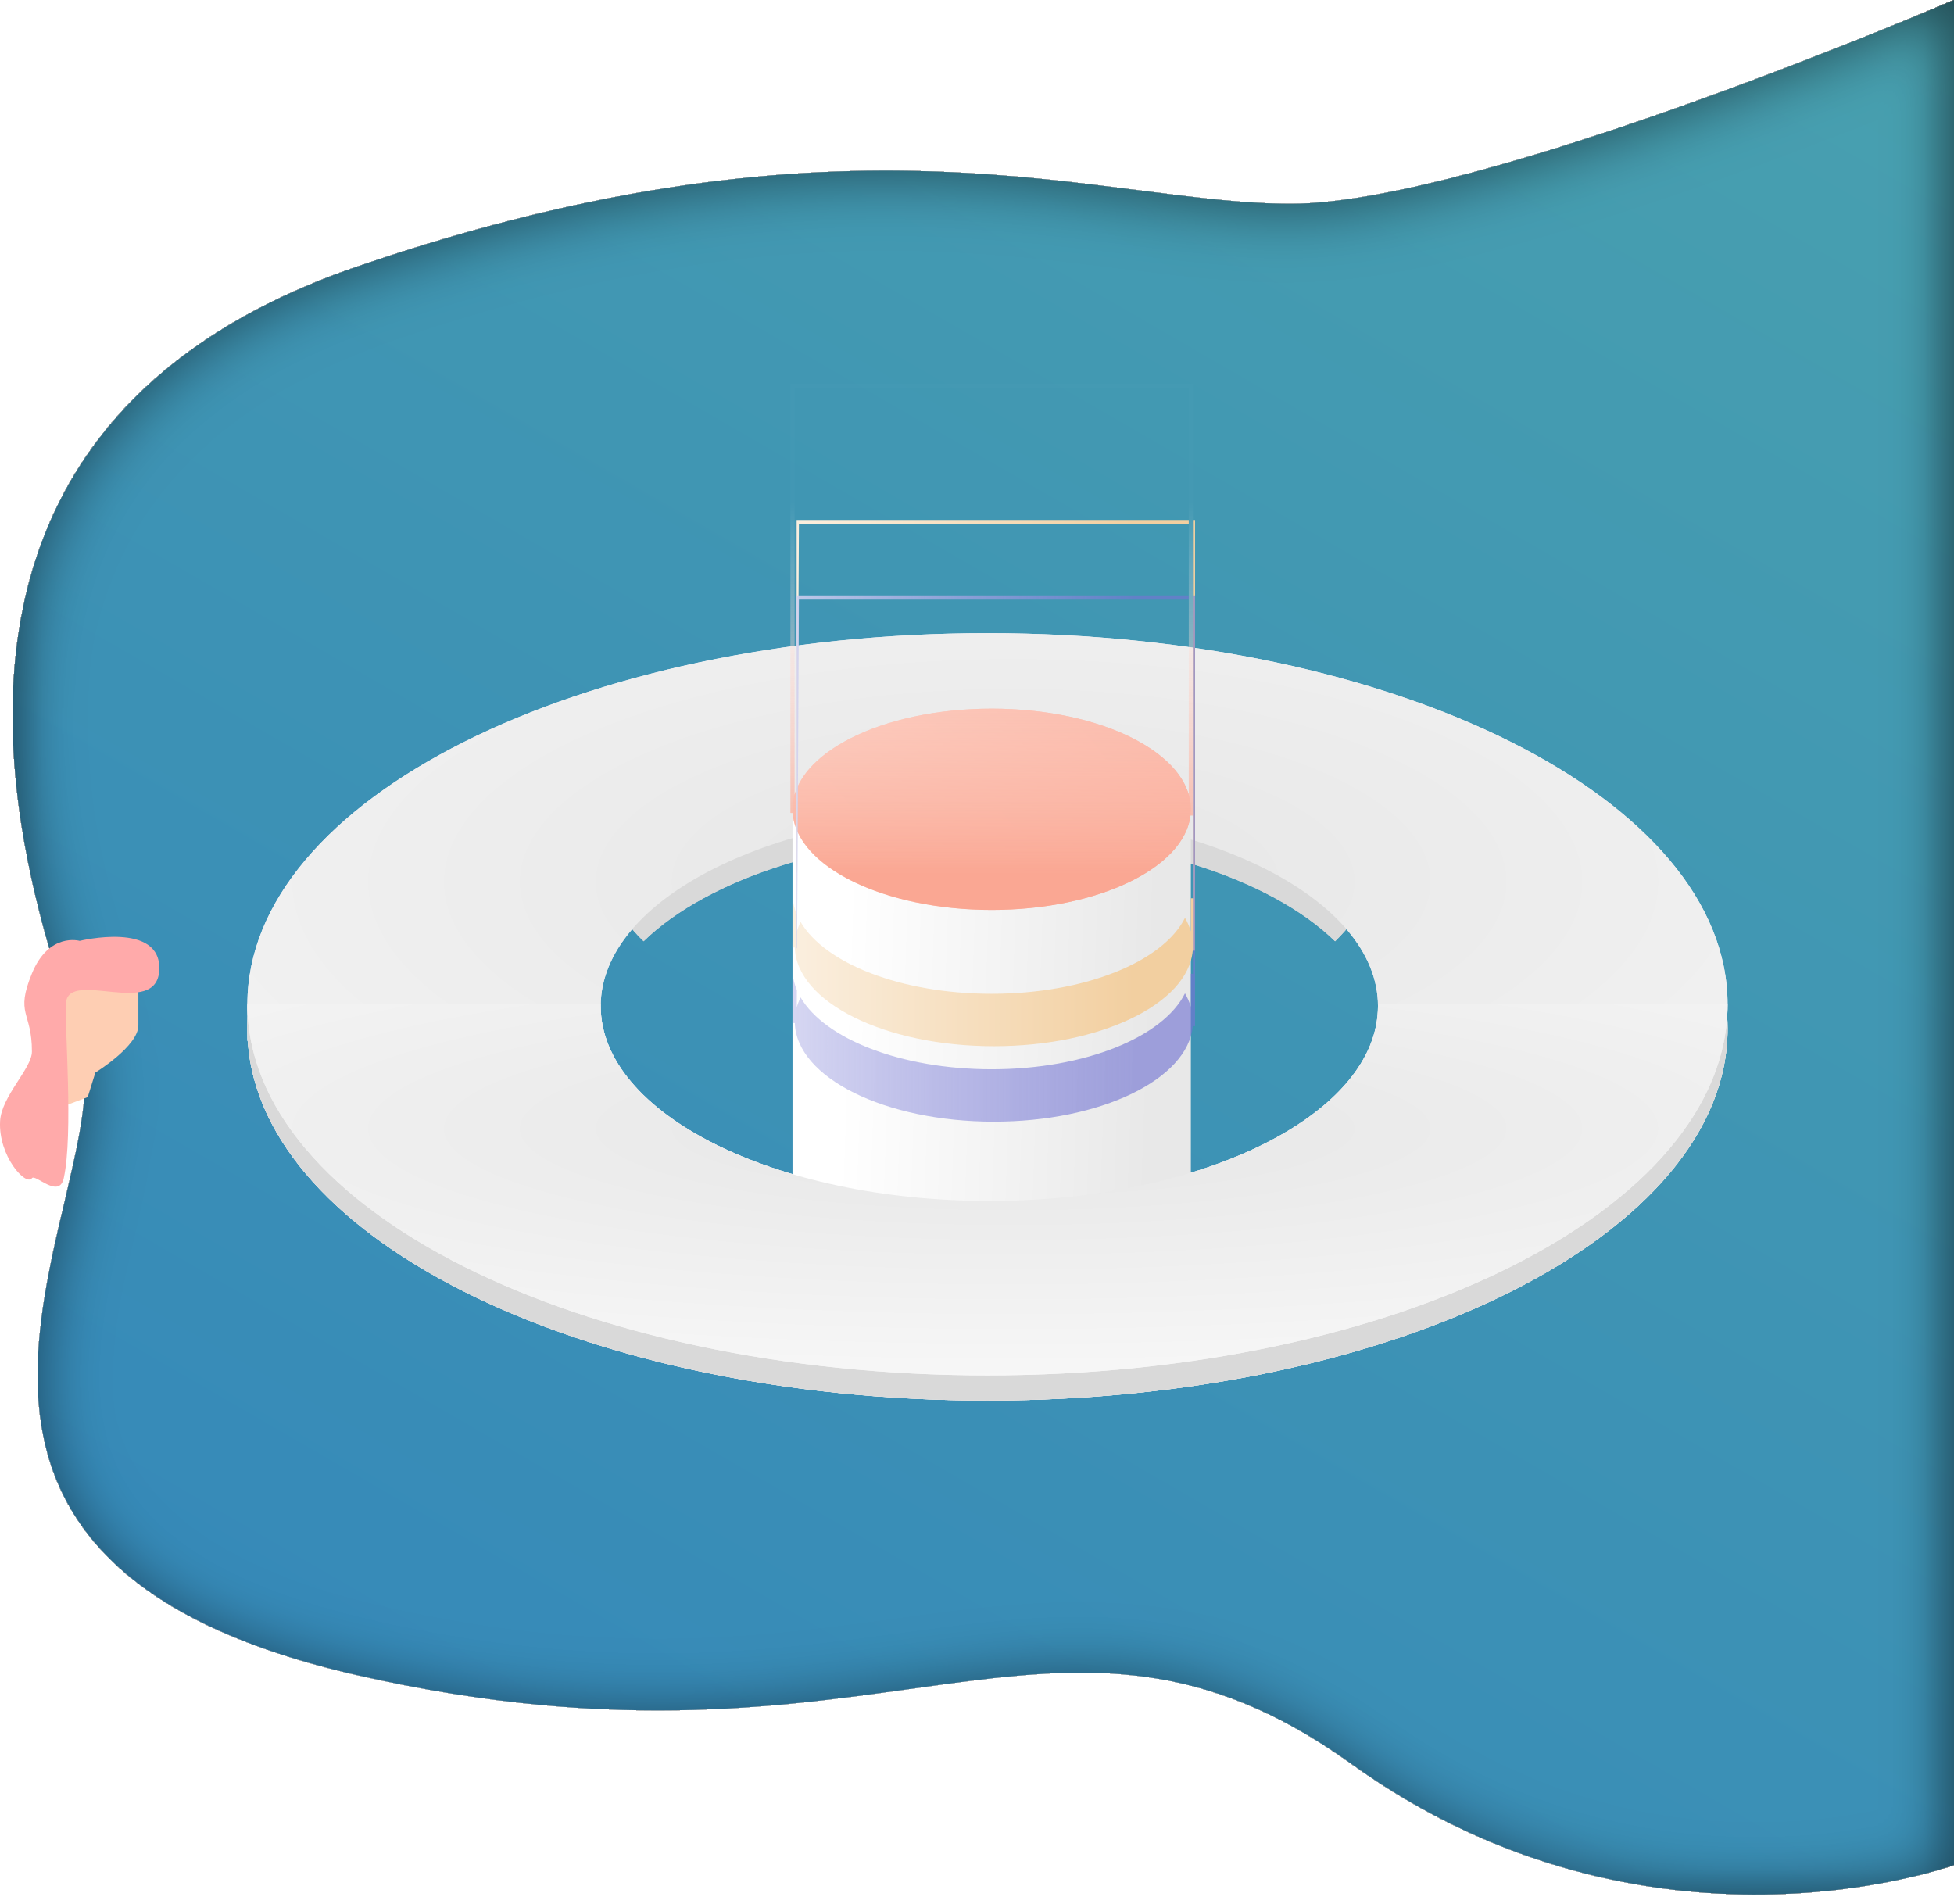
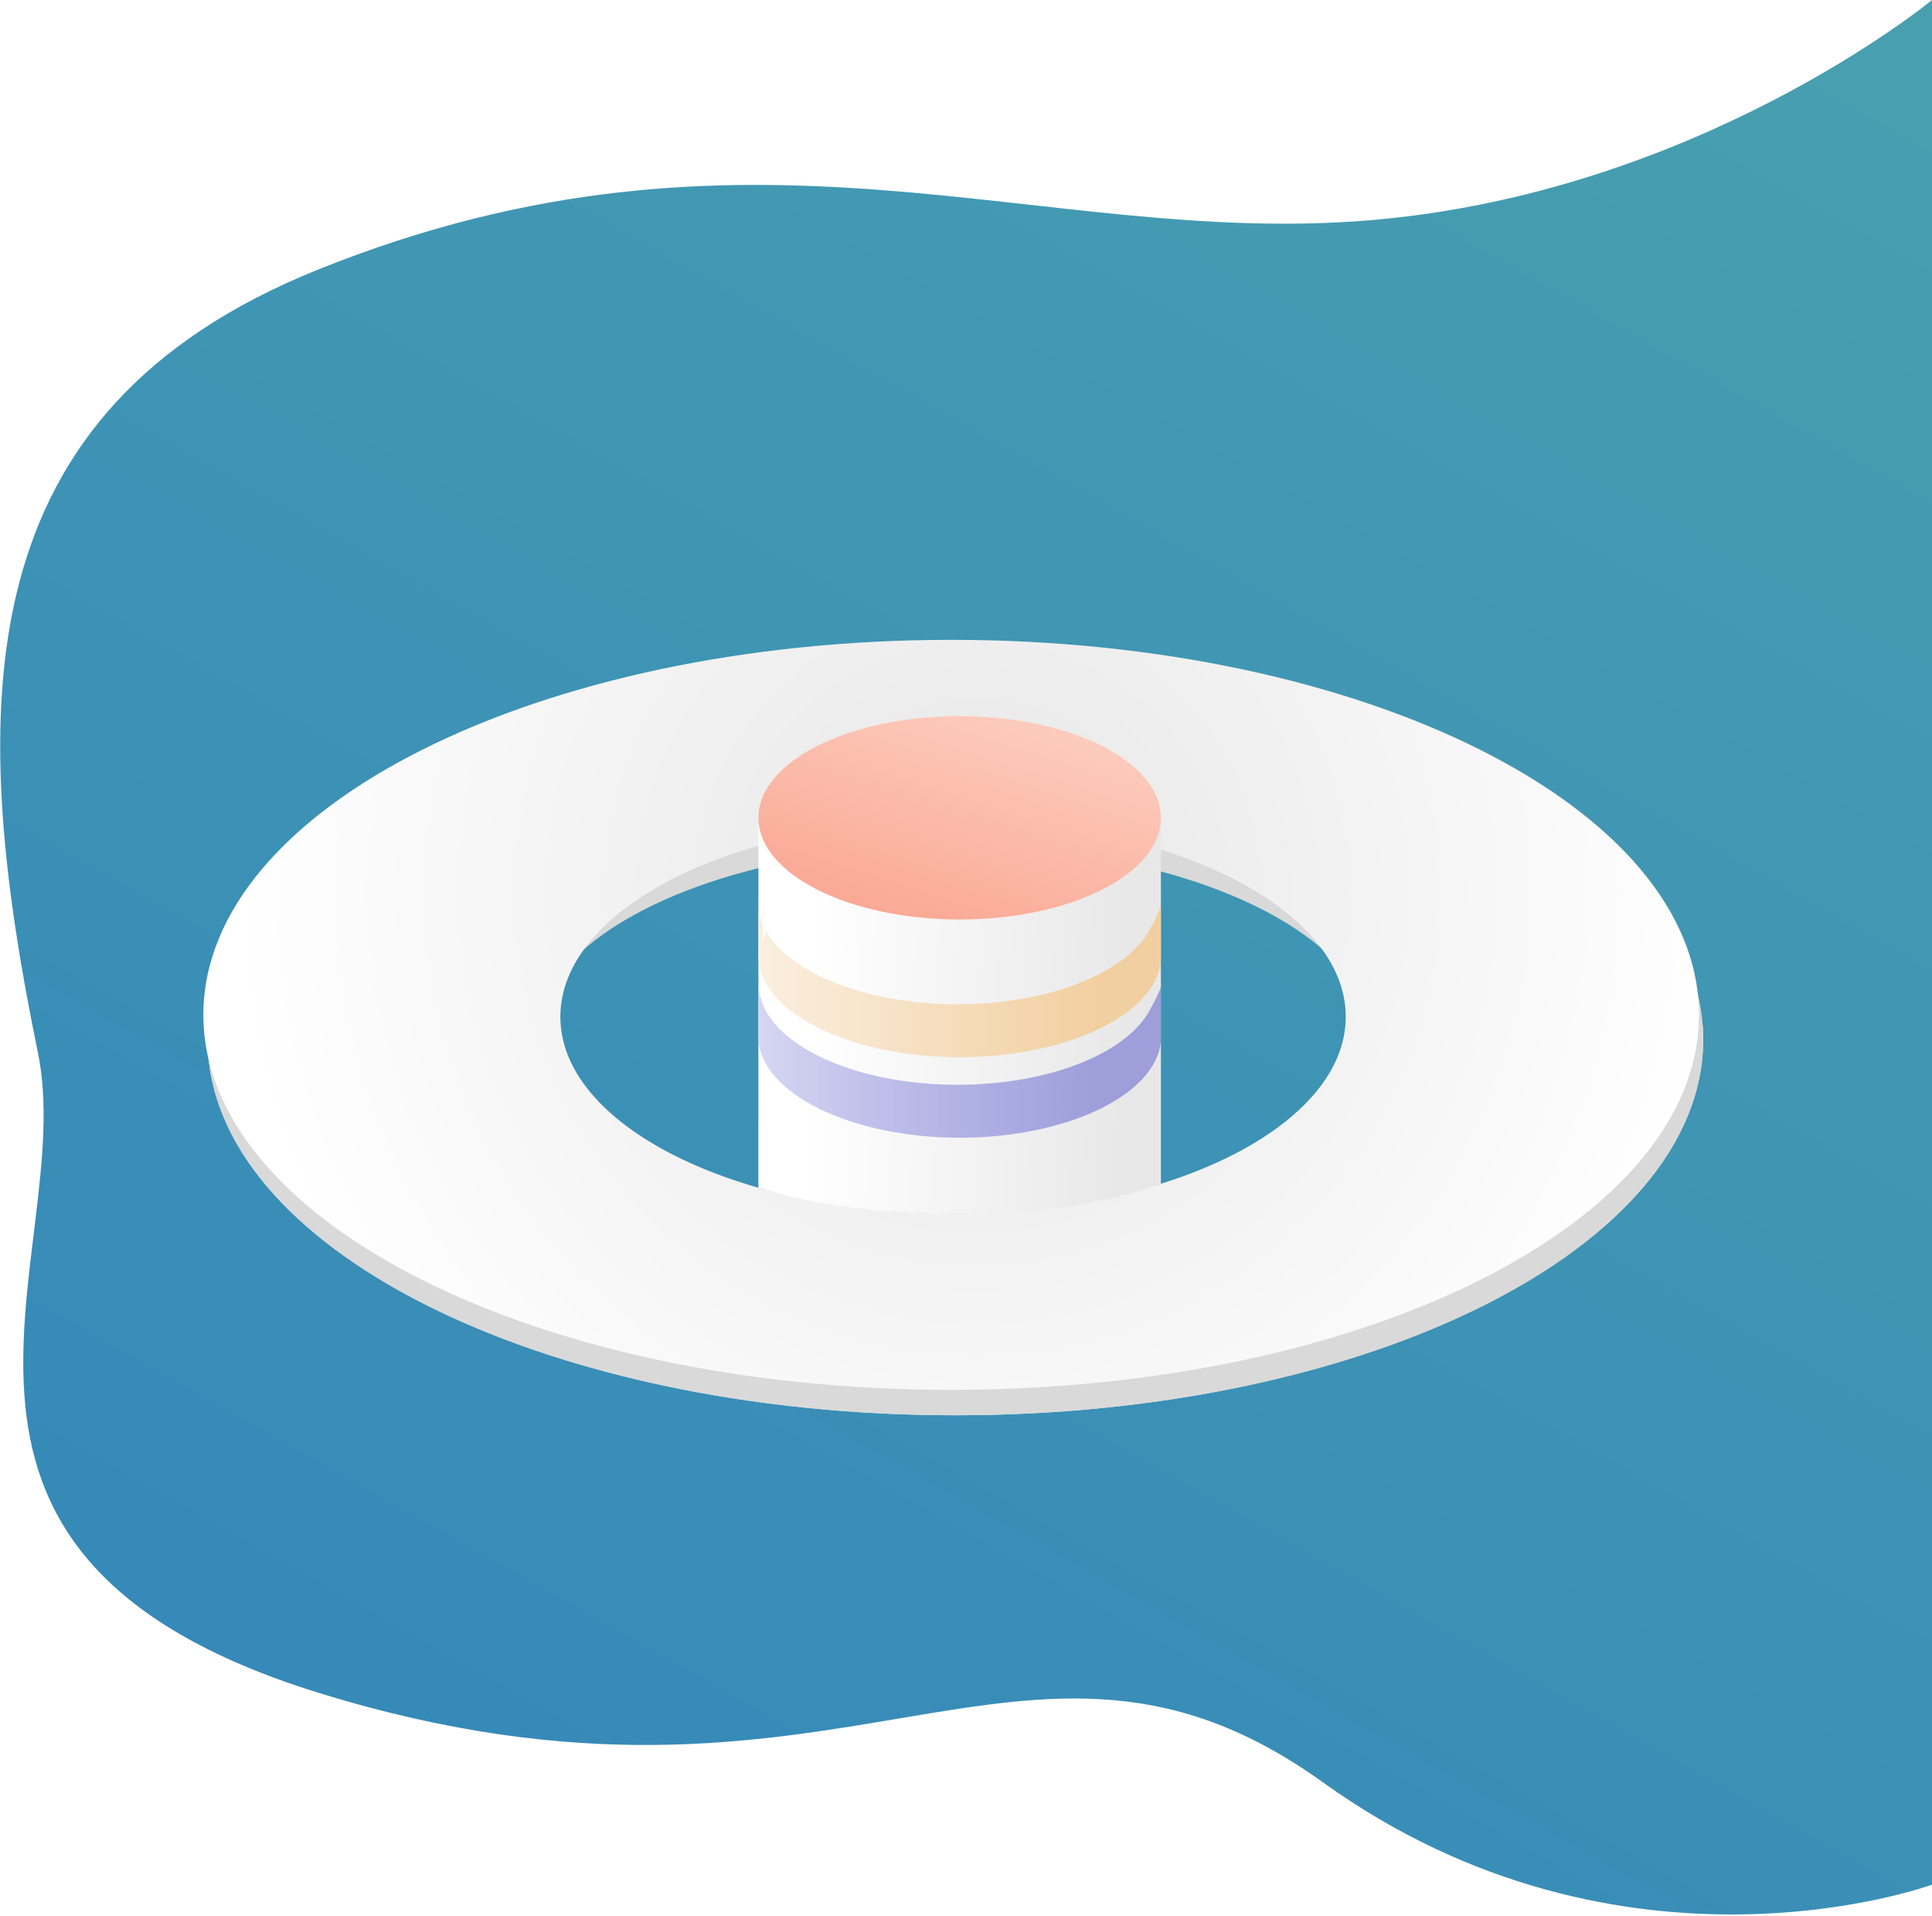
- <svg xmlns="http://www.w3.org/2000/svg" width="466" height="454" viewBox="0 0 466 454" fill="none">
-   <g filter="url(#filter0_i)">
-     <path fill-rule="evenodd" clip-rule="evenodd" d="M466 0C466 0 353.13 48.607 307.869 48.607C262.608 48.607 202.968 23.18 85.154 63.587C-32.659 103.993 7.354 214.604 18.954 248.445C30.554 282.286 -41.267 370.684 85.154 399.485C211.576 428.287 251.331 369.681 322.23 420.617C393.128 471.553 466 444.771 466 444.771V0Z" fill="url(#paint0_linear)" />
+ <svg xmlns="http://www.w3.org/2000/svg" width="456px" height="452px" viewBox="0 0 456 452" version="1.1">
+   <defs>
+     <linearGradient x1="22.374%" y1="-43.812%" x2="-44.349%" y2="74.48%" id="linearGradient-1">
+       <stop stop-color="#48A0AF" offset="0%" />
+       <stop stop-color="#3386BA" offset="100%" />
+     </linearGradient>
+     <radialGradient cx="51.762%" cy="33.503%" fx="51.762%" fy="33.503%" r="100%" gradientTransform="translate(0.51762,0.335028),scale(0.501416,1),rotate(90),translate(-0.51762,-0.335028)" id="radialGradient-2">
+       <stop stop-color="#E6E6E6" offset="0%" />
+       <stop stop-color="#FFFFFF" offset="100%" />
+     </radialGradient>
+     <linearGradient x1="91.414%" y1="29.796%" x2="13.352%" y2="27.285%" id="linearGradient-3">
+       <stop stop-color="#E8E8E8" offset="0%" />
+       <stop stop-color="#FFFFFF" offset="100%" />
+     </linearGradient>
+     <linearGradient x1="23.995%" y1="117.719%" x2="91.566%" y2="10.717%" id="linearGradient-4">
+       <stop stop-color="#FDD3C5" offset="0%" />
+       <stop stop-color="#FAA793" offset="100%" />
+     </linearGradient>
+     <linearGradient x1="84.661%" y1="29.182%" x2="-43.192%" y2="29.182%" id="linearGradient-5">
+       <stop stop-color="#F2CFA0" offset="0%" />
+       <stop stop-color="#FFFFFF" offset="100%" />
+     </linearGradient>
+     <linearGradient x1="84.661%" y1="29.182%" x2="-43.192%" y2="29.182%" id="linearGradient-6">
+       <stop stop-color="#7476D2" stop-opacity="0.647" offset="0%" />
+       <stop stop-color="#FFFFFF" offset="100%" />
+     </linearGradient>
+   </defs>
+   <g id="Page-1" stroke="none" stroke-width="1" fill="none" fill-rule="evenodd">
+     <g id="a" transform="translate(-84, -50)">
+       <g id="MiddleCircles" transform="translate(84, 50)">
+         <path d="M456,0 C456,0 400.759,45.607 323.077,52 C245.395,58.393 176.892,22.706 75.154,63.587 C-8,97 -8,166 8.954,248.445 C18.676,295.722 -31.348,366.5 75.154,399.485 C198.959,437.829 241.331,369.681 312.23,420.617 C383.128,471.553 456,444.771 456,444.771 L456,0 Z" id="Path" fill="url(#linearGradient-1)" />
+         <path d="M49,245.339 L49,239 C49,239 49.264,243.072 49.743,246.437 C50.008,247.887 50.342,249.327 50.743,250.756 C51.386,252.59 52.462,255.345 53.347,257.425 C54.029,259.028 55.211,261.478 55.859,262.804 C77.059,299.824 144.983,326.907 225.5,326.907 C320.614,326.907 398.156,289.114 401.861,241.792 C401.954,242.969 402,244.151 402,245.339 C402,294.305 322.978,334 225.5,334 C130.076,334 52.338,295.96 49.105,248.421 L49,248.129 L49,245.339 Z" id="Path" fill="#EFEFEF" />
+         <path d="M126,203.556 C126,177.875 170.216,157.05 224.801,157 C225.284,157 225.765,157.001 226.247,157.003 C280.348,157.317 324,178.039 324,203.556 C324,211.225 320.057,218.46 313.073,224.839 C296.641,209.83 263.369,199.566 224.999,199.566 C186.631,199.566 153.359,209.83 136.926,224.839 C129.943,218.46 126,211.225 126,203.556 Z" id="Path" fill="#D9D9D9" />
+         <path d="M200.592,290.558 C128.963,285.474 71.153,258.787 54.116,224.038 C50.773,230.856 49,237.984 49,245.321 C49,294.297 128.022,334 225.5,334 C322.978,334 402,294.297 402,245.321 C402,237.984 400.227,230.856 396.884,224.038 C379.99,258.496 323.003,285.027 252.205,290.425 C243.879,291.659 235.065,292.321 225.943,292.321 C217.154,292.321 208.65,291.706 200.592,290.558 Z" id="Path" fill="#D9D9D9" />
+         <path d="M401,239.5 C401,288.377 321.978,328 224.5,328 C127.022,328 48,288.377 48,239.5 C48,190.623 127.022,151 224.5,151 C321.978,151 401,190.623 401,239.5 Z M317.628,239.943 C317.628,265.603 276.132,286.405 224.943,286.405 C173.755,286.405 132.259,265.603 132.259,239.943 C132.259,214.282 173.755,193.48 224.943,193.48 C276.132,193.48 317.628,214.282 317.628,239.943 Z" id="Shape" fill="url(#radialGradient-2)" />
+         <path d="M179,280.3 L179,194 L274,194 L274,279.4 C260.667,284.133 244.833,286.5 226.5,286.5 C208.167,286.5 192.333,284.433 179,280.3 Z" id="Path" fill="url(#linearGradient-3)" />
+         <path d="M226.5,217 C252.734,217 274,206.255 274,193 C274,179.745 252.734,169 226.5,169 C200.266,169 179,179.745 179,193 C179,206.255 200.266,217 226.5,217 Z" id="Path" fill="url(#linearGradient-4)" transform="translate(226.5, 193) scale(-1, -1) translate(-226.5, -193) " />
+         <path d="M179.06,214.329 L179,225.468 L179,225.967 L179,225.971 C179.382,238.999 200.813,249.5 226.524,249.5 C251.737,249.5 272.858,239.4 274.003,226.723 L274.003,226.223 L274,213.723 C273.333,215.574 272.542,217.297 271.625,218.89 C266.539,229.291 248.043,237 226.005,237 C204.662,237 186.641,229.769 180.906,219.864 C180.532,220.635 180.232,221.42 180.009,222.217 L180.03,218.107 C179.517,216.88 179.188,215.618 179.06,214.329 Z" id="Path" fill="url(#linearGradient-5)" />
+         <path d="M179.003,233 L179.003,244.468 L179,244.967 C179.382,257.999 200.813,268.5 226.524,268.5 C251.737,268.5 272.858,258.4 274.003,245.723 L274.003,245.727 L274.003,245.223 L274,233 C273.333,234.667 272.542,236.297 271.625,237.89 C266.539,248.291 248.043,256 226.005,256 C204.662,256 186.641,248.769 180.906,238.864 C180.03,237.5 179.131,234.289 179.003,233 Z" id="Path" fill="url(#linearGradient-6)" />
+       </g>
+     </g>
  </g>
-   <path fill-rule="evenodd" clip-rule="evenodd" d="M59 245.339V239C59 239 59.264 243.072 59.743 246.437C60.008 247.887 60.342 249.327 60.743 250.756C61.386 252.59 62.462 255.345 63.347 257.425C64.029 259.028 65.211 261.478 65.859 262.804C87.059 299.824 154.983 326.907 235.5 326.907C330.614 326.907 408.156 289.114 411.861 241.792C411.954 242.969 412 244.151 412 245.339C412 294.305 332.978 334 235.5 334C140.076 334 62.338 295.96 59.105 248.421L59 248.129V245.339Z" fill="#EFEFEF" />
-   <path fill-rule="evenodd" clip-rule="evenodd" d="M143.259 203.198C143.259 177.517 184.654 156.692 235.757 156.642C236.209 156.642 236.66 156.643 237.111 156.645C287.761 156.959 328.628 177.681 328.628 203.198C328.628 210.867 324.937 218.102 318.398 224.481C303.014 209.472 271.865 199.208 235.943 199.208C200.022 199.208 168.873 209.472 153.488 224.481C146.95 218.102 143.259 210.867 143.259 203.198ZM210.592 290.558C138.963 285.474 81.153 258.787 64.116 224.038C60.773 230.856 59 237.984 59 245.321C59 294.297 138.022 334 235.5 334C332.978 334 412 294.297 412 245.321C412 237.984 410.227 230.856 406.884 224.038C389.99 258.496 333.003 285.027 262.205 290.425C253.879 291.659 245.065 292.321 235.943 292.321C227.154 292.321 218.65 291.706 210.592 290.558Z" fill="#D9D9D9" />
-   <path fill-rule="evenodd" clip-rule="evenodd" d="M412 239.5C412 288.377 332.978 328 235.5 328C138.022 328 59 288.377 59 239.5C59 190.623 138.022 151 235.5 151C332.978 151 412 190.623 412 239.5ZM328.628 239.943C328.628 265.603 287.132 286.405 235.943 286.405C184.755 286.405 143.259 265.603 143.259 239.943C143.259 214.282 184.755 193.48 235.943 193.48C287.132 193.48 328.628 214.282 328.628 239.943Z" fill="url(#paint1_radial)" />
-   <path fill-rule="evenodd" clip-rule="evenodd" d="M59 245.339V239C59 239 59.264 243.072 59.743 246.437C60.008 247.887 60.342 249.327 60.743 250.756C61.386 252.59 62.462 255.345 63.347 257.425C64.029 259.028 65.211 261.478 65.859 262.804C87.059 299.824 154.983 326.907 235.5 326.907C330.614 326.907 408.156 289.114 411.861 241.792C411.954 242.969 412 244.151 412 245.339C412 294.305 332.978 334 235.5 334C140.076 334 62.338 295.96 59.105 248.421L59 248.129V245.339Z" fill="#EFEFEF" />
-   <path fill-rule="evenodd" clip-rule="evenodd" d="M143.259 203.198C143.259 177.517 184.654 156.692 235.757 156.642C236.209 156.642 236.66 156.643 237.111 156.645C287.761 156.959 328.628 177.681 328.628 203.198C328.628 210.867 324.937 218.102 318.398 224.481C303.014 209.472 271.865 199.208 235.943 199.208C200.022 199.208 168.873 209.472 153.488 224.481C146.95 218.102 143.259 210.867 143.259 203.198ZM210.592 290.558C138.963 285.474 81.153 258.787 64.116 224.038C60.773 230.856 59 237.984 59 245.321C59 294.297 138.022 334 235.5 334C332.978 334 412 294.297 412 245.321C412 237.984 410.227 230.856 406.884 224.038C389.99 258.496 333.003 285.027 262.205 290.425C253.879 291.659 245.065 292.321 235.943 292.321C227.154 292.321 218.65 291.706 210.592 290.558Z" fill="#D9D9D9" />
-   <path fill-rule="evenodd" clip-rule="evenodd" d="M412 239.5C412 288.377 332.978 328 235.5 328C138.022 328 59 288.377 59 239.5C59 190.623 138.022 151 235.5 151C332.978 151 412 190.623 412 239.5ZM328.628 239.943C328.628 265.603 287.132 286.405 235.943 286.405C184.755 286.405 143.259 265.603 143.259 239.943C143.259 214.282 184.755 193.48 235.943 193.48C287.132 193.48 328.628 214.282 328.628 239.943Z" fill="url(#paint2_radial)" />
-   <path fill-rule="evenodd" clip-rule="evenodd" d="M189 298V194H284V298H189Z" fill="url(#paint3_linear)" />
-   <path fill-rule="evenodd" clip-rule="evenodd" d="M236.5 217C262.734 217 284 206.255 284 193C284 179.745 262.734 169 236.5 169C210.266 169 189 179.745 189 193C189 206.255 210.266 217 236.5 217Z" fill="url(#paint4_linear)" />
-   <path fill-rule="evenodd" clip-rule="evenodd" d="M189 91.5H188.5V92V193.383V193.88L188.997 193.883L189.032 193.883C189.951 206.729 210.852 217 236.5 217C261.737 217 282.377 207.056 283.909 194.499L283.997 194.5L284.5 194.503V194V92V91.5H284H189ZM283.5 189.505V92.5H189.5V189.505C192.849 177.907 212.616 169 236.5 169C260.384 169 280.151 177.907 283.5 189.505Z" fill="url(#paint5_linear)" />
-   <path fill-rule="evenodd" clip-rule="evenodd" d="M189.987 124H190.031H283.5V125H190.529L190.094 207.986C190.057 208.07 190.022 208.155 189.987 208.24V124ZM189.061 214.329L189.003 225.468L189 225.967L189.499 225.971L189.551 225.971C189.937 238.999 211.043 249.5 237.024 249.5C262.503 249.5 283.295 239.4 284.452 226.723L284.499 226.723L285.003 226.727V226.223V124.5V124H284.503H284.5V213.723V214.227L284.003 214.223V222.128C283.682 221.022 283.211 219.941 282.6 218.89C277.46 229.291 258.77 237 236.5 237C214.932 237 196.721 229.769 190.926 219.864C190.548 220.635 190.245 221.42 190.02 222.217L190.041 218.107C189.522 216.88 189.19 215.618 189.061 214.329Z" fill="url(#paint6_linear)" />
-   <path fill-rule="evenodd" clip-rule="evenodd" d="M189.987 142H190.031H283.5V143H190.529L190.094 225.986C190.057 226.07 190.022 226.155 189.987 226.24V142ZM189.061 232.329L189.003 243.468L189 243.967L189.499 243.971L189.551 243.971C189.937 256.999 211.043 267.5 237.024 267.5C262.503 267.5 283.295 257.4 284.452 244.723L284.499 244.723L285.003 244.727V244.223V142.5V142H284.503H284.5V231.723V232.227L284.003 232.223V240.128C283.682 239.022 283.211 237.941 282.6 236.89C277.46 247.291 258.77 255 236.5 255C214.932 255 196.721 247.769 190.926 237.864C190.548 238.635 190.245 239.42 190.02 240.217L190.041 236.107C189.522 234.88 189.19 233.618 189.061 232.329Z" fill="url(#paint7_linear)" />
-   <path fill-rule="evenodd" clip-rule="evenodd" d="M33 235.334C33 235.334 33 239.581 33 244.538C33 249.496 22.745 255.787 22.745 255.787L20.921 261.643L12 265C12 265 12.774 232.983 15.925 232.145C19.075 231.306 33 235.334 33 235.334Z" fill="#FECEB3" />
-   <path fill-rule="evenodd" clip-rule="evenodd" d="M19.01 224.381C19.01 224.381 11.677 222.25 7.614 232.151C3.551 242.052 7.614 241.102 7.614 250.778C7.614 254.818 0.335 261.402 0.021 267.387C-0.417 275.735 6.21 282.971 7.614 280.976C8.396 279.863 14.094 286.043 15.207 280.976C17.522 270.432 15.38 244.815 15.739 239.229C16.271 230.959 37.453 243.018 37.986 231.315C38.518 219.611 19.01 224.381 19.01 224.381Z" fill="#FFAAAA" />
-   <path fill-rule="evenodd" clip-rule="evenodd" d="M328.628 239.942C328.628 265.603 287.132 286.405 235.943 286.405C184.755 286.405 143.259 265.603 143.259 239.942C143.259 239.795 143.26 239.647 143.263 239.5H59C59 288.377 138.022 328 235.5 328C332.978 328 412 288.377 412 239.5H328.624C328.627 239.647 328.628 239.795 328.628 239.942Z" fill="url(#paint8_radial)" />
-   <defs>
-     <filter id="filter0_i" x="3" y="0" width="463" height="452.807" filterUnits="userSpaceOnUse" color-interpolation-filters="sRGB">
-       <feFlood flood-opacity="0" result="BackgroundImageFix" />
-       <feBlend mode="normal" in="SourceGraphic" in2="BackgroundImageFix" result="shape" />
-       <feColorMatrix in="SourceAlpha" type="matrix" values="0 0 0 0 0 0 0 0 0 0 0 0 0 0 0 0 0 0 127 0" result="hardAlpha" />
-       <feOffset dy="1" />
-       <feGaussianBlur stdDeviation="7.5" />
-       <feComposite in2="hardAlpha" operator="arithmetic" k2="-1" k3="1" />
-       <feColorMatrix type="matrix" values="0 0 0 0 0 0 0 0 0 0 0 0 0 0 0 0 0 0 0.5 0" />
-       <feBlend mode="normal" in2="shape" result="effect1_innerShadow" />
-     </filter>
-     <linearGradient id="paint0_linear" x1="106.593" y1="-197.947" x2="-202.336" y2="336.504" gradientUnits="userSpaceOnUse">
-       <stop stop-color="#48A0AF" />
-       <stop offset="1" stop-color="#3386BA" />
-     </linearGradient>
-     <radialGradient id="paint1_radial" cx="0" cy="0" r="1" gradientUnits="userSpaceOnUse" gradientTransform="translate(241.72 210.3) rotate(90) scale(177 458.616)">
-       <stop stop-color="#E7E6F1" />
-       <stop offset="1" stop-color="white" />
-     </radialGradient>
-     <radialGradient id="paint2_radial" cx="0" cy="0" r="1" gradientUnits="userSpaceOnUse" gradientTransform="translate(241.72 210.3) rotate(90) scale(177 458.616)">
-       <stop stop-color="#E6E6E6" />
-       <stop offset="1" stop-color="white" />
-     </radialGradient>
-     <linearGradient id="paint3_linear" x1="275.843" y1="224.988" x2="201.684" y2="222.376" gradientUnits="userSpaceOnUse">
-       <stop stop-color="#E8E8E8" />
-       <stop offset="1" stop-color="white" />
-     </linearGradient>
-     <linearGradient id="paint4_linear" x1="211.795" y1="225.505" x2="275.988" y2="174.144" gradientUnits="userSpaceOnUse">
-       <stop stop-color="#FDD3C5" />
-       <stop offset="1" stop-color="#FAA793" />
-     </linearGradient>
-     <linearGradient id="paint5_linear" x1="270.369" y1="208.352" x2="270.369" y2="119.798" gradientUnits="userSpaceOnUse">
-       <stop stop-color="#FAA793" />
-       <stop offset="1" stop-color="white" stop-opacity="0.01" />
-     </linearGradient>
-     <linearGradient id="paint6_linear" x1="270.277" y1="160.624" x2="147.534" y2="160.624" gradientUnits="userSpaceOnUse">
-       <stop stop-color="#F2CFA0" />
-       <stop offset="1" stop-color="white" />
-     </linearGradient>
-     <linearGradient id="paint7_linear" x1="270.277" y1="178.624" x2="147.534" y2="178.624" gradientUnits="userSpaceOnUse">
-       <stop stop-color="#7476D2" stop-opacity="0.647" />
-       <stop offset="1" stop-color="white" />
-     </linearGradient>
-     <radialGradient id="paint8_radial" cx="0" cy="0" r="1" gradientUnits="userSpaceOnUse" gradientTransform="translate(241.72 269.15) rotate(90) scale(88.5 458.616)">
-       <stop stop-color="#E6E6E6" />
-       <stop offset="1" stop-color="white" />
-     </radialGradient>
-   </defs>
</svg>
